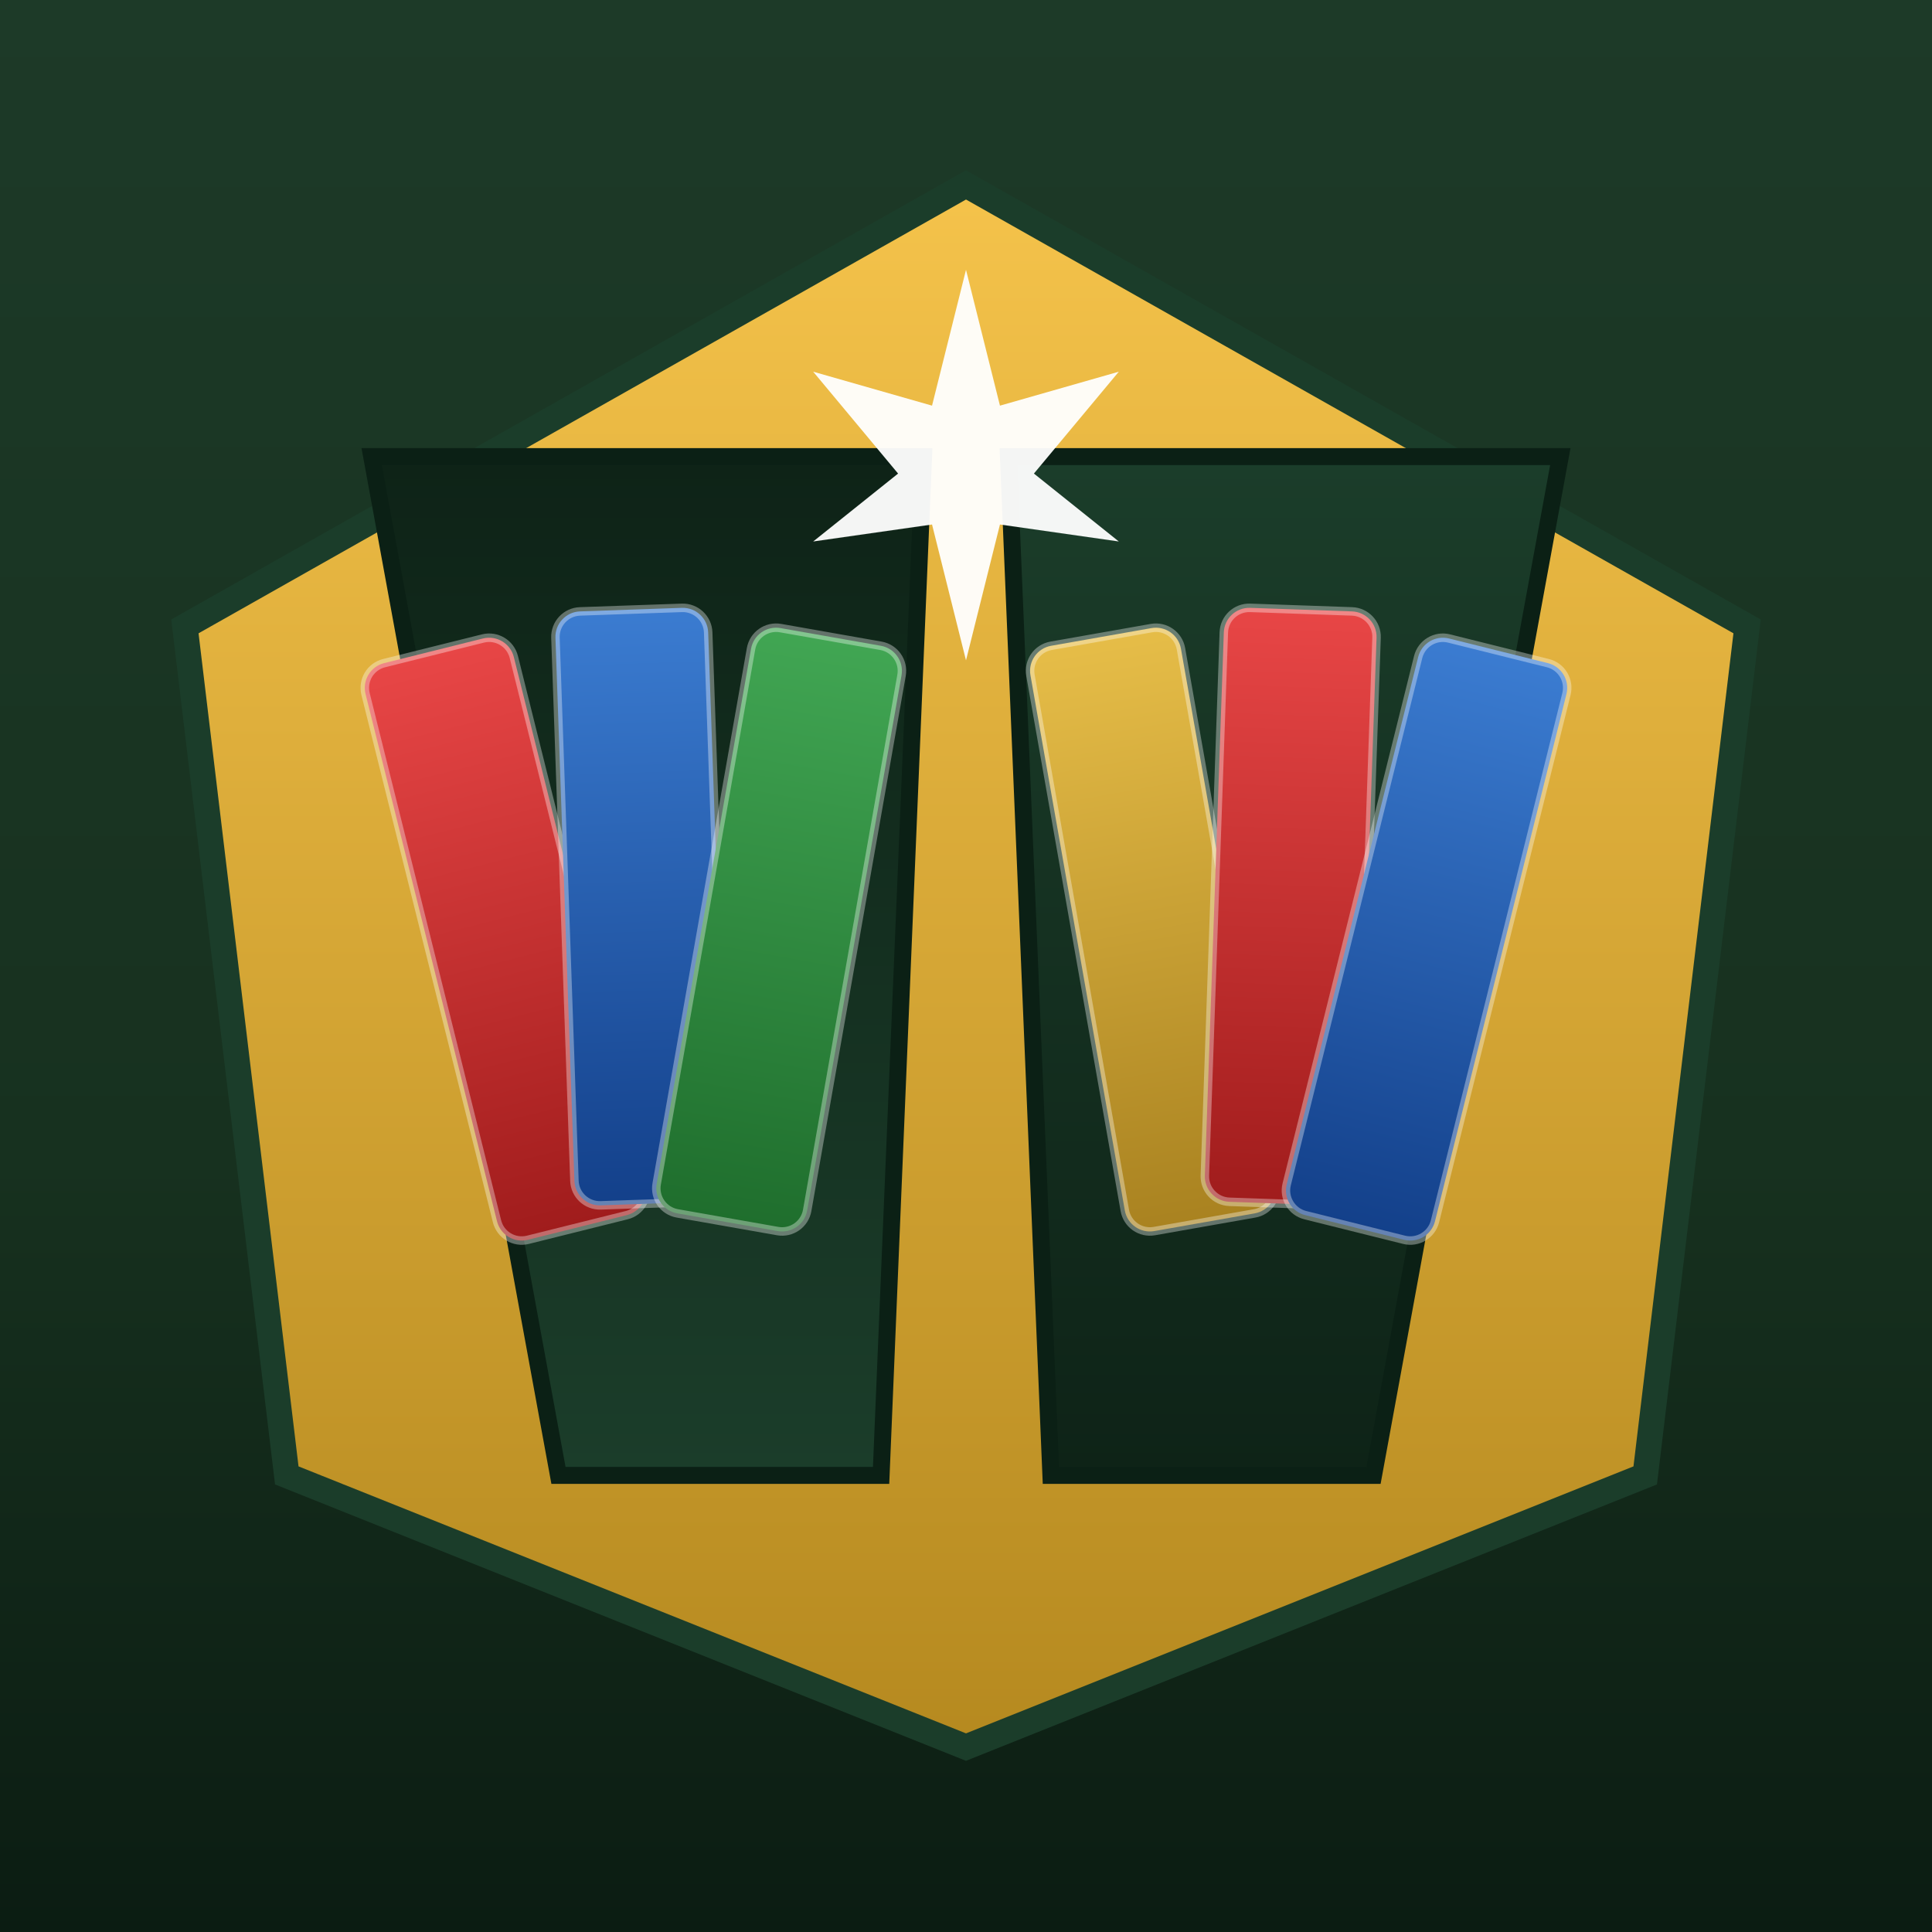
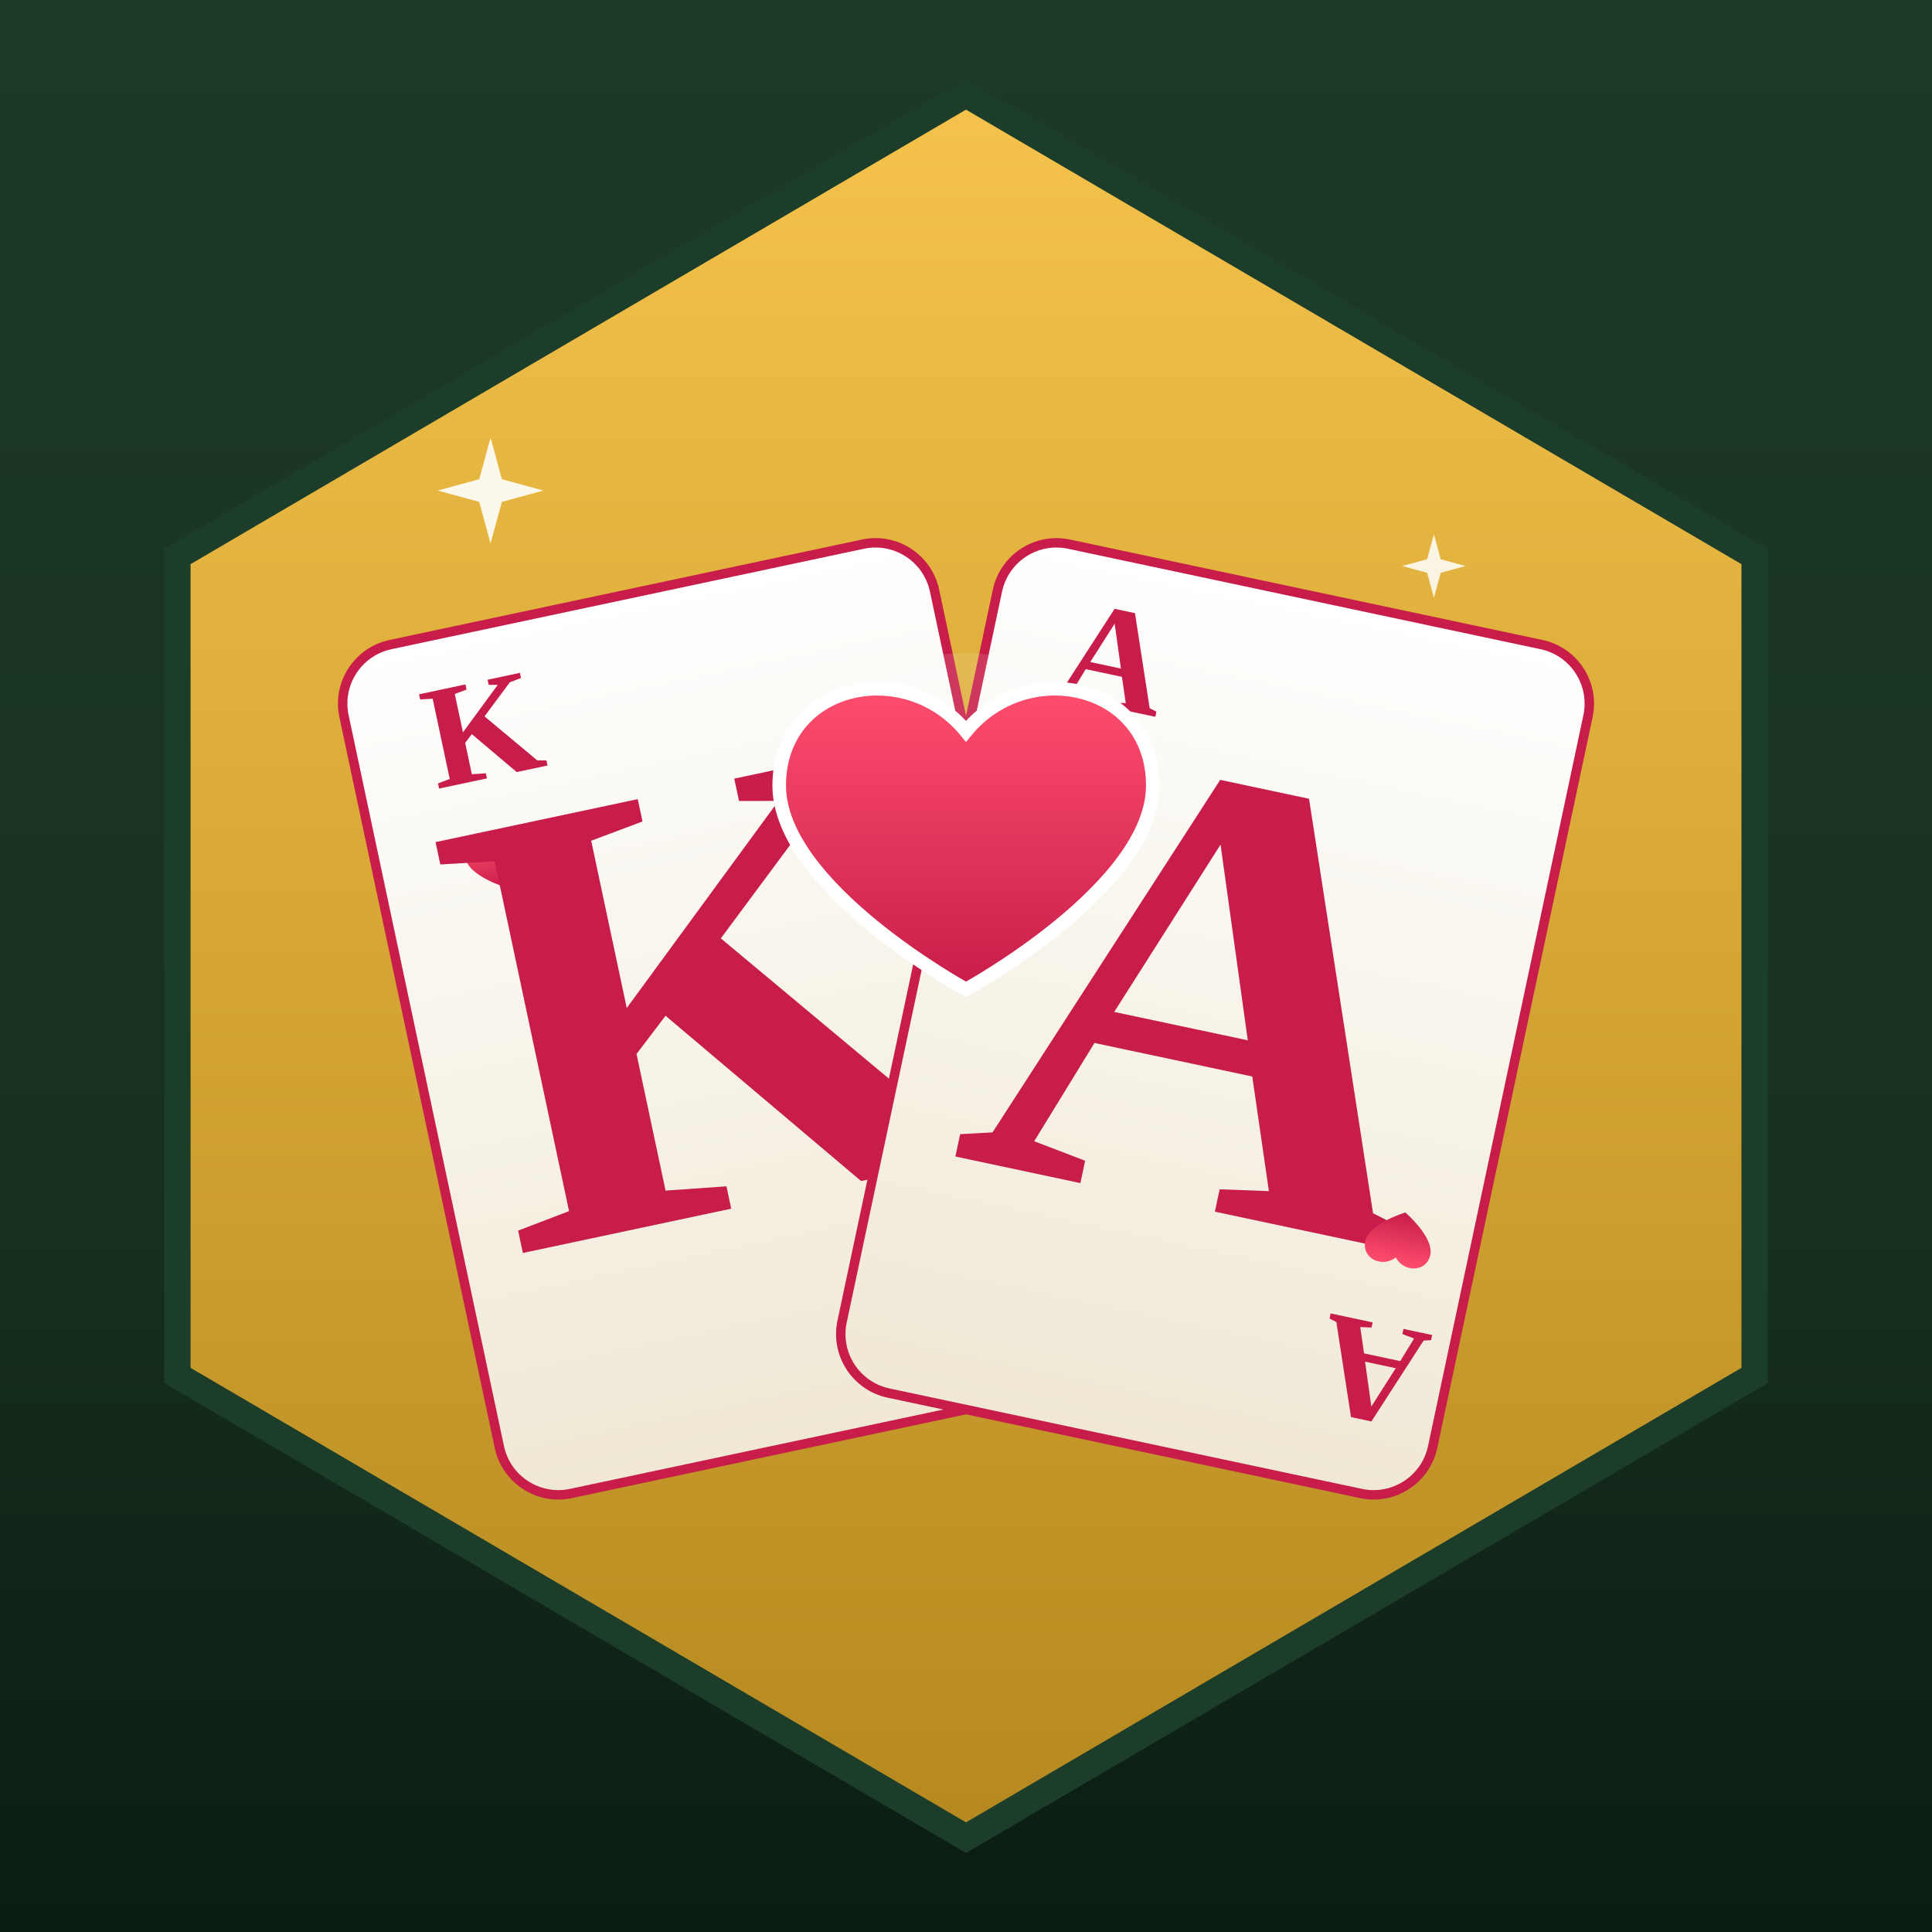
<svg xmlns="http://www.w3.org/2000/svg" viewBox="0 0 1024 1024" width="1024" height="1024">
  <defs>
    <linearGradient id="bg" x1="0" y1="0" x2="0" y2="1">
      <stop offset="0" stop-color="#1d3a28" />
      <stop offset="0.6" stop-color="#17311f" />
      <stop offset="1" stop-color="#0b1c12" />
    </linearGradient>
    <linearGradient id="gold" x1="0" y1="0" x2="0" y2="1">
      <stop offset="0" stop-color="#f5c34b" />
      <stop offset="1" stop-color="#b5891f" />
    </linearGradient>
-     <linearGradient id="leftGrad" x1="0" y1="0" x2="0" y2="1">
-       <stop offset="0" stop-color="#0e2317" />
-       <stop offset="1" stop-color="#1b3d2a" />
+     <linearGradient id="card" x1="0" y1="0" x2="0" y2="1">
+       <stop offset="0" stop-color="#ffffff" />
+       <stop offset="1" stop-color="#f0e8d4" />
    </linearGradient>
-     <linearGradient id="rightGrad" x1="0" y1="0" x2="0" y2="1">
-       <stop offset="0" stop-color="#1b3d2a" />
-       <stop offset="1" stop-color="#0e2317" />
-     </linearGradient>
-     <linearGradient id="red" x1="0" y1="0" x2="0" y2="1">
-       <stop offset="0" stop-color="#e84646" />
-       <stop offset="1" stop-color="#a01c1c" />
-     </linearGradient>
-     <linearGradient id="blue" x1="0" y1="0" x2="0" y2="1">
-       <stop offset="0" stop-color="#3b7cd1" />
-       <stop offset="1" stop-color="#13408a" />
-     </linearGradient>
-     <linearGradient id="green" x1="0" y1="0" x2="0" y2="1">
-       <stop offset="0" stop-color="#41a653" />
-       <stop offset="1" stop-color="#1f6e2d" />
-     </linearGradient>
-     <linearGradient id="yellow" x1="0" y1="0" x2="0" y2="1">
-       <stop offset="0" stop-color="#e6bd48" />
-       <stop offset="1" stop-color="#a98220" />
+     <linearGradient id="heart" x1="0" y1="0" x2="0" y2="1">
+       <stop offset="0" stop-color="#ff4d6d" />
+       <stop offset="1" stop-color="#c81d4a" />
    </linearGradient>
  </defs>
  <rect x="0" y="0" width="1024" height="1024" fill="url(#bg)" />
-   <g transform="translate(512 512) scale(4.5)">
-     <polygon points="0,-92 92,-40 80,60 0,92 -80,60 -92,-40" fill="url(#gold)" stroke="#1b3d2a" stroke-width="3" />
-     <polygon points="-70,-60 -5,-60 -10,60 -48,60" fill="url(#leftGrad)" stroke="#0b2015" stroke-width="2" />
-     <g transform="translate(-38 0) rotate(-14)">
-       <rect x="-24" y="-42" width="18" height="70" rx="3" fill="url(#red)" stroke="#fff" stroke-opacity="0.35" stroke-width="1" />
+   <polygon points="512,50 930,295 930,729 512,974 94,729 94,295" fill="url(#gold)" stroke="#1b3d2a" stroke-width="14" />
+   <polygon transform="translate(260 260)" points="0,-28 6,-6 28,0 6,6 0,28 -6,6 -28,0 -6,-6" fill="#ffffff" fill-opacity="0.9" />
+   <polygon transform="translate(760 300) scale(0.6)" points="0,-28 6,-6 28,0 6,6 0,28 -6,6 -28,0 -6,-6" fill="#ffffff" fill-opacity="0.85" />
+   <g transform="translate(380 540) rotate(-12)">
+     <rect x="-160" y="-230" width="320" height="460" rx="32" ry="32" fill="url(#card)" stroke="#c81d4a" stroke-width="5" />
+     <text x="-120" y="-150" font-family="Georgia, 'Times New Roman', serif" font-size="78" font-weight="900" fill="#c81d4a">K</text>
+     <path transform="translate(-95 -110) scale(0.32)" d="M0,-18 C-18,-40 -55,-32 -55,-2 C-55,28 0,58 0,58 C0,58 55,28 55,-2 C55,-32 18,-40 0,-18 Z" fill="url(#heart)" />
+     <text x="0" y="100" font-family="Georgia, 'Times New Roman', serif" font-size="340" font-weight="900" fill="#c81d4a" text-anchor="middle">K</text>
+     <g transform="translate(120 170) rotate(180)">
+       <text x="0" y="30" font-family="Georgia, 'Times New Roman', serif" font-size="78" font-weight="900" fill="#c81d4a" text-anchor="middle">K</text>
+       <path transform="translate(0 72) scale(0.32)" d="M0,-18 C-18,-40 -55,-32 -55,-2 C-55,28 0,58 0,58 C0,58 55,28 55,-2 C55,-32 18,-40 0,-18 Z" fill="url(#heart)" />
    </g>
-     <g transform="translate(-38 0) rotate(-2)">
-       <rect x="-9" y="-42" width="18" height="70" rx="3" fill="url(#blue)" stroke="#fff" stroke-opacity="0.35" stroke-width="1" />
+   </g>
+   <g transform="translate(644 540) rotate(12)">
+     <rect x="-160" y="-230" width="320" height="460" rx="32" ry="32" fill="url(#card)" stroke="#c81d4a" stroke-width="5" />
+     <text x="-120" y="-150" font-family="Georgia, 'Times New Roman', serif" font-size="78" font-weight="900" fill="#c81d4a">A</text>
+     <path transform="translate(-90 -110) scale(0.32)" d="M0,-18 C-18,-40 -55,-32 -55,-2 C-55,28 0,58 0,58 C0,58 55,28 55,-2 C55,-32 18,-40 0,-18 Z" fill="url(#heart)" />
+     <text x="0" y="100" font-family="Georgia, 'Times New Roman', serif" font-size="340" font-weight="900" fill="#c81d4a" text-anchor="middle">A</text>
+     <g transform="translate(120 170) rotate(180)">
+       <text x="0" y="30" font-family="Georgia, 'Times New Roman', serif" font-size="78" font-weight="900" fill="#c81d4a" text-anchor="middle">A</text>
+       <path transform="translate(0 72) scale(0.32)" d="M0,-18 C-18,-40 -55,-32 -55,-2 C-55,28 0,58 0,58 C0,58 55,28 55,-2 C55,-32 18,-40 0,-18 Z" fill="url(#heart)" />
    </g>
-     <g transform="translate(-38 0) rotate(10)">
-       <rect x="6" y="-42" width="18" height="70" rx="3" fill="url(#green)" stroke="#fff" stroke-opacity="0.35" stroke-width="1" />
-     </g>
-     <polygon points="5,-60 70,-60 48,60 10,60" fill="url(#rightGrad)" stroke="#0b2015" stroke-width="2" />
-     <g transform="translate(38 0) rotate(-10)">
-       <rect x="-24" y="-42" width="18" height="70" rx="3" fill="url(#yellow)" stroke="#fff" stroke-opacity="0.35" stroke-width="1" />
-     </g>
-     <g transform="translate(38 0) rotate(2)">
-       <rect x="-9" y="-42" width="18" height="70" rx="3" fill="url(#red)" stroke="#fff" stroke-opacity="0.35" stroke-width="1" />
-     </g>
-     <g transform="translate(38 0) rotate(14)">
-       <rect x="6" y="-42" width="18" height="70" rx="3" fill="url(#blue)" stroke="#fff" stroke-opacity="0.35" stroke-width="1" />
-     </g>
-     <polygon points="0,-82 4,-66 18,-70 8,-58 18,-50 4,-52 0,-36 -4,-52 -18,-50 -8,-58 -18,-70 -4,-66" fill="#fff" fill-opacity="0.95" />
+   </g>
+   <g transform="translate(512 420)">
+     <circle cx="0" cy="0" r="74" fill="#ffffff" fill-opacity="0.12" />
+     <path transform="scale(1.8)" d="M0,-18 C-18,-40 -55,-32 -55,-2 C-55,28 0,58 0,58 C0,58 55,28 55,-2 C55,-32 18,-40 0,-18 Z" fill="url(#heart)" stroke="#ffffff" stroke-width="4" />
  </g>
</svg>
